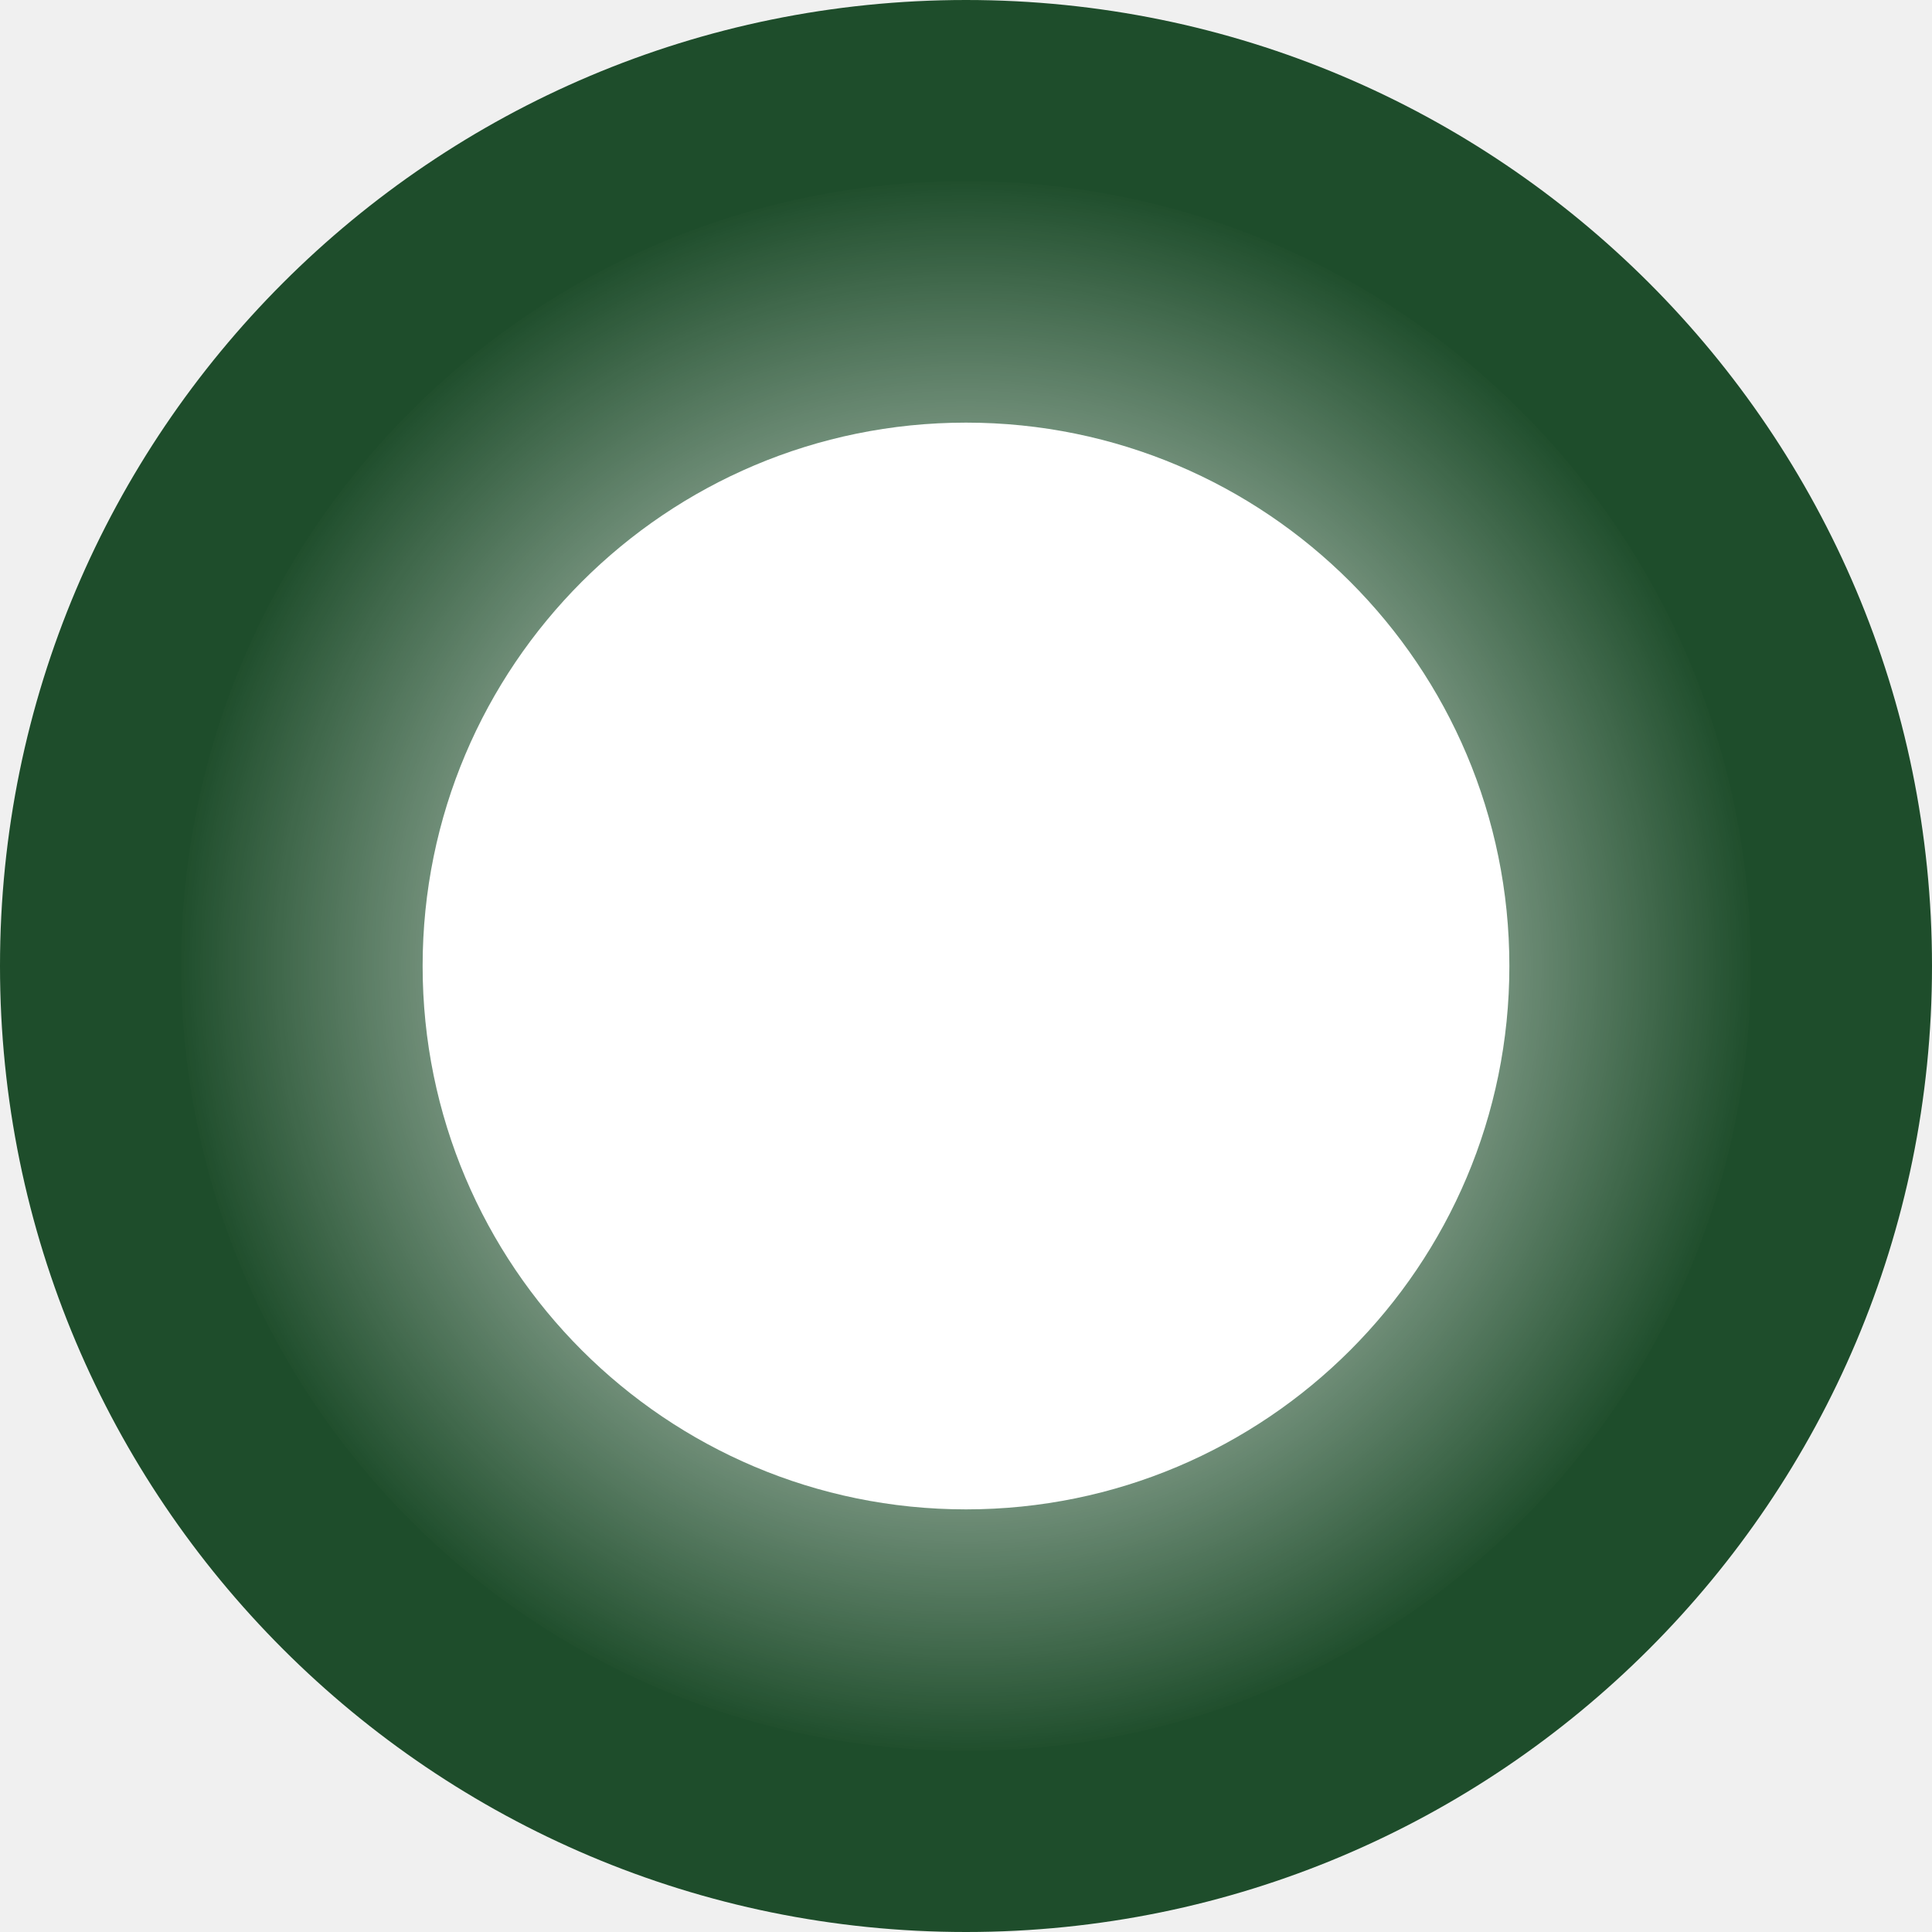
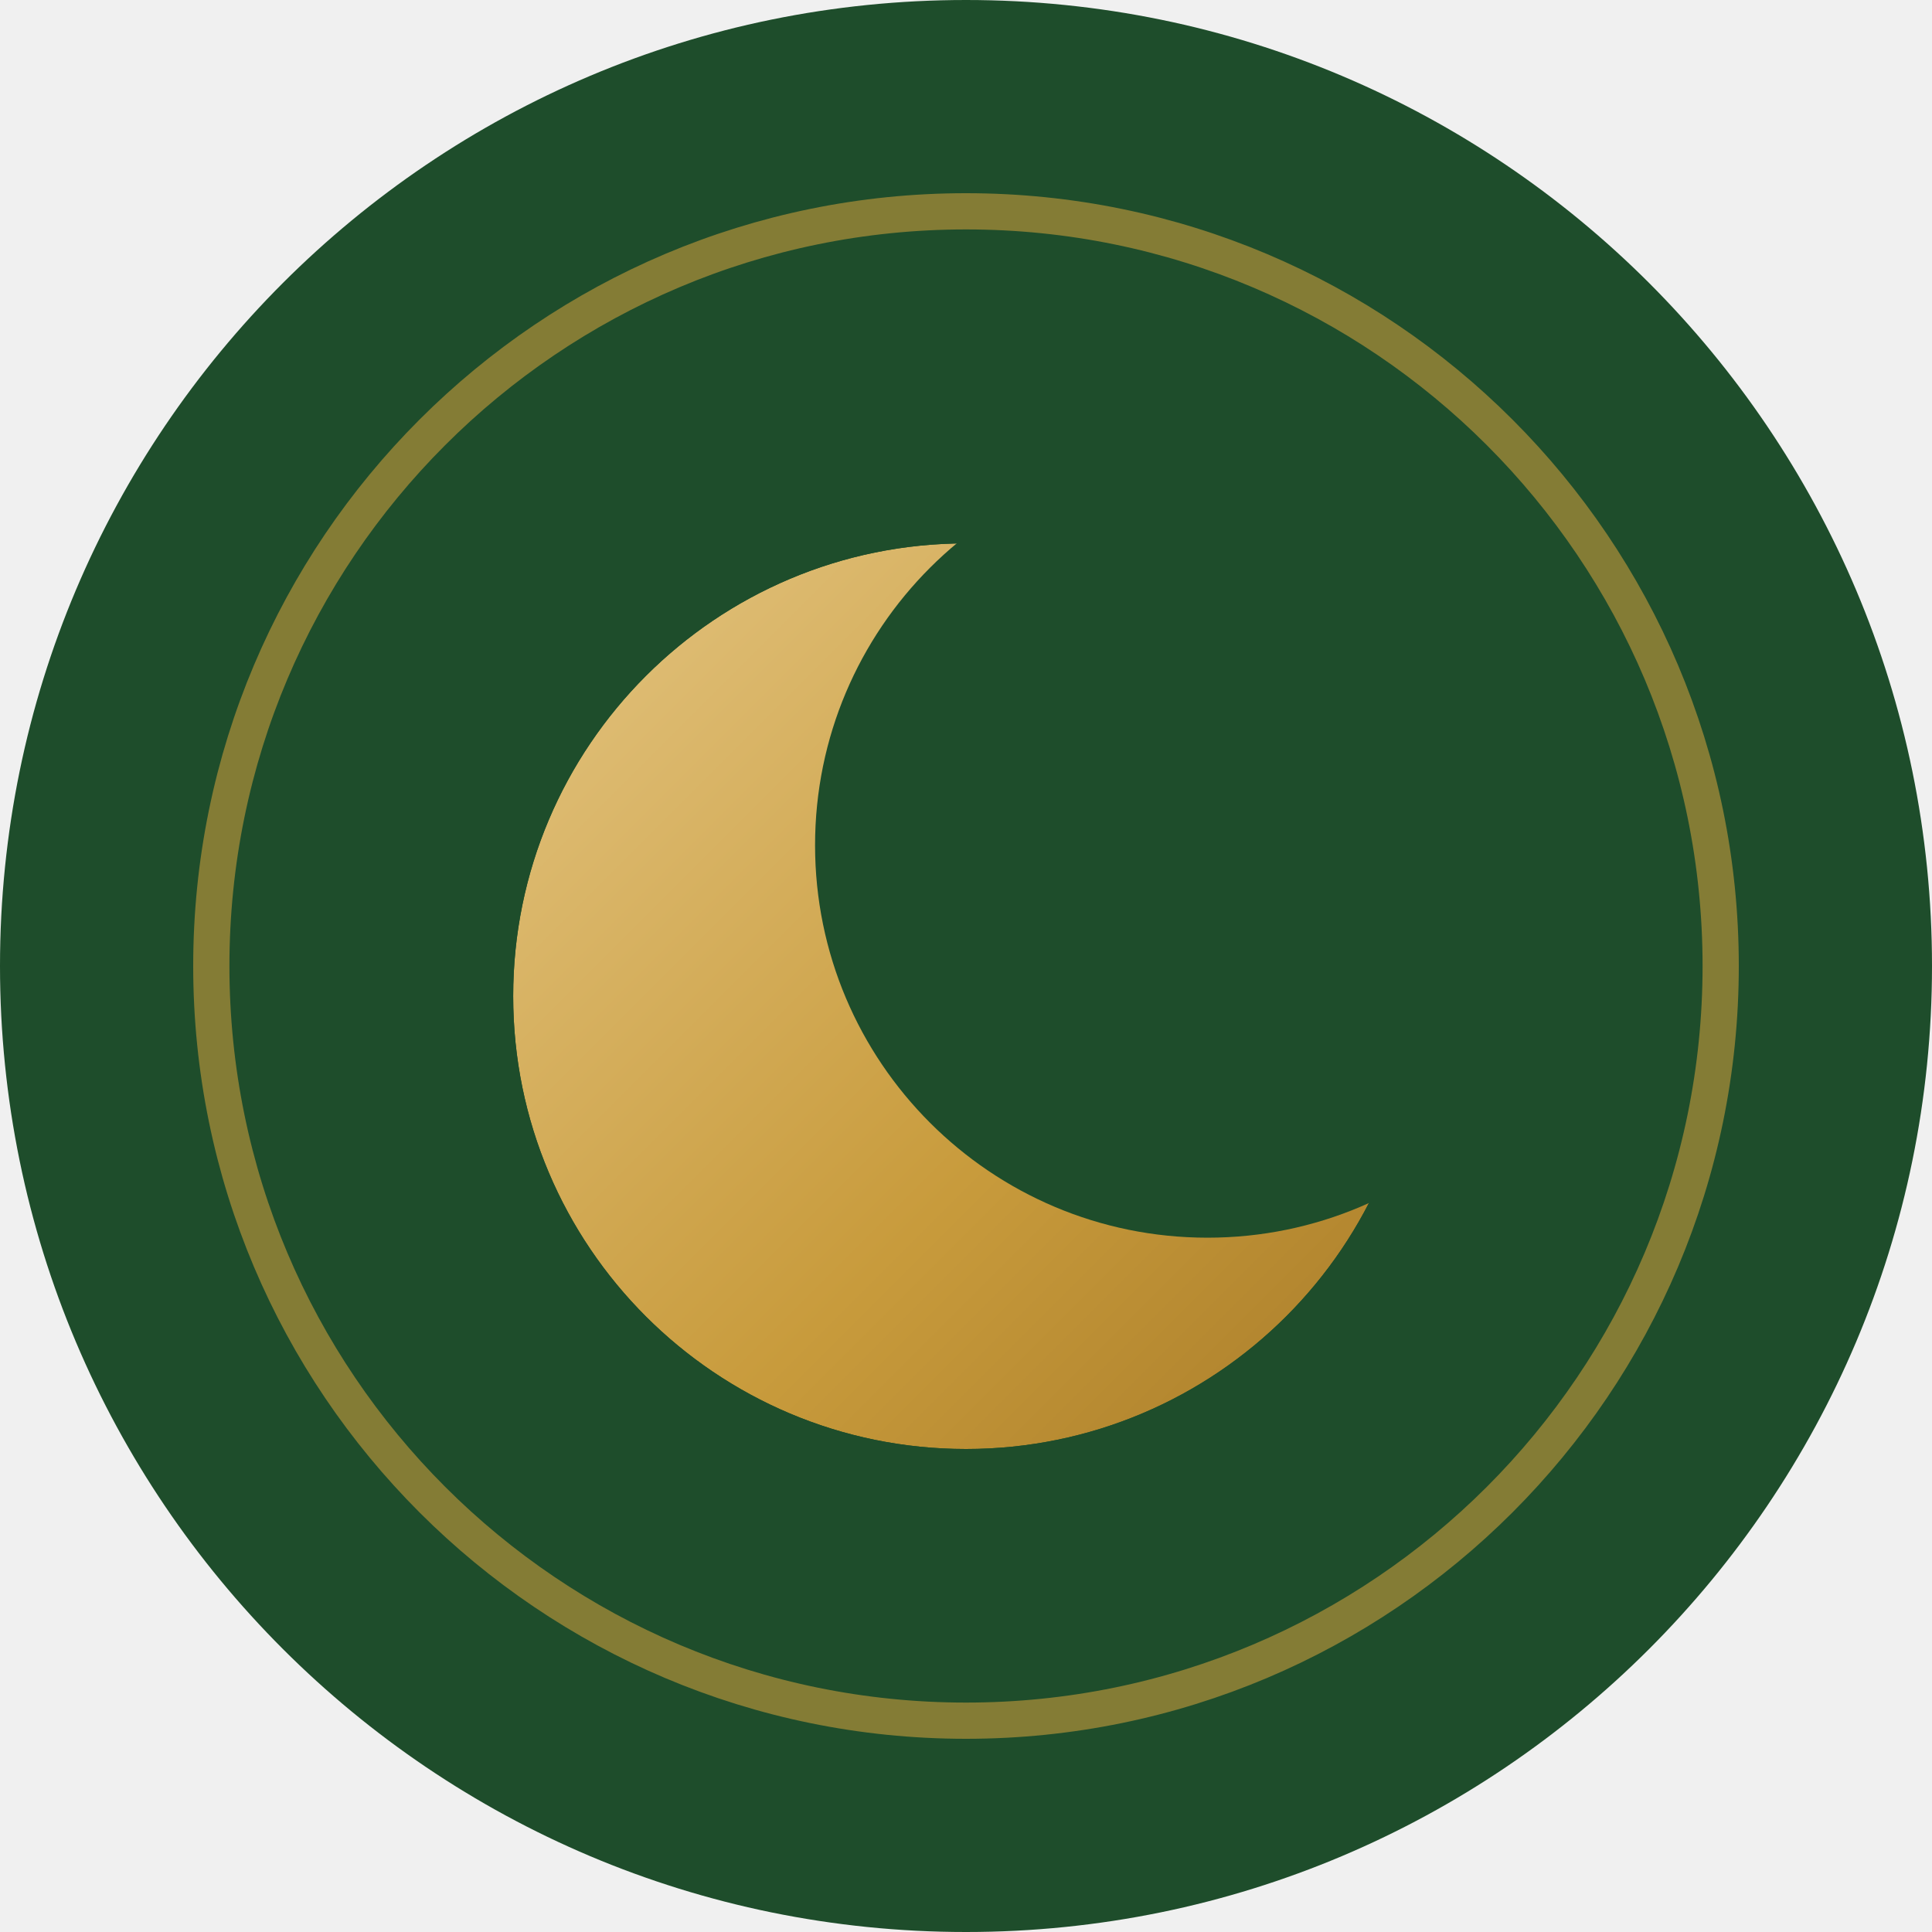
<svg xmlns="http://www.w3.org/2000/svg" viewBox="0 0 64 64">
  <defs>
-     <radialGradient id="h" cx="50%" cy="50%" r="50%">
-       <stop offset="35%" stop-color="#fff" stop-opacity="1" />
-       <stop offset="65%" stop-color="#fff" stop-opacity="0.4" />
-       <stop offset="100%" stop-color="#fff" stop-opacity="0" />
-     </radialGradient>
+     <linearGradient id="g" x1="0" y1="0" x2="1" y2="1">
+       <stop offset="0%" stop-color="#E4C582" />
+       <stop offset="60%" stop-color="#C89B3C" />
+       <stop offset="100%" stop-color="#A87B28" />
+     </linearGradient>
+     <mask id="c">
+       <circle cx="32" cy="33" r="15" fill="#fff" />
+       <circle cx="40" cy="28" r="13" fill="#000" />
+     </mask>
  </defs>
  <circle cx="32" cy="32" r="32" fill="#1E4D2B" />
-   <circle cx="32" cy="32" r="26" fill="url(#h)" />
-   <circle cx="32" cy="32" r="18" fill="#fff" />
+   <circle cx="32" cy="32" r="25" fill="none" stroke="#C89B3C" stroke-opacity="0.6" stroke-width="1.2" />
+   <circle cx="32" cy="33" r="15" fill="url(#g)" mask="url(#c)" />
</svg>
